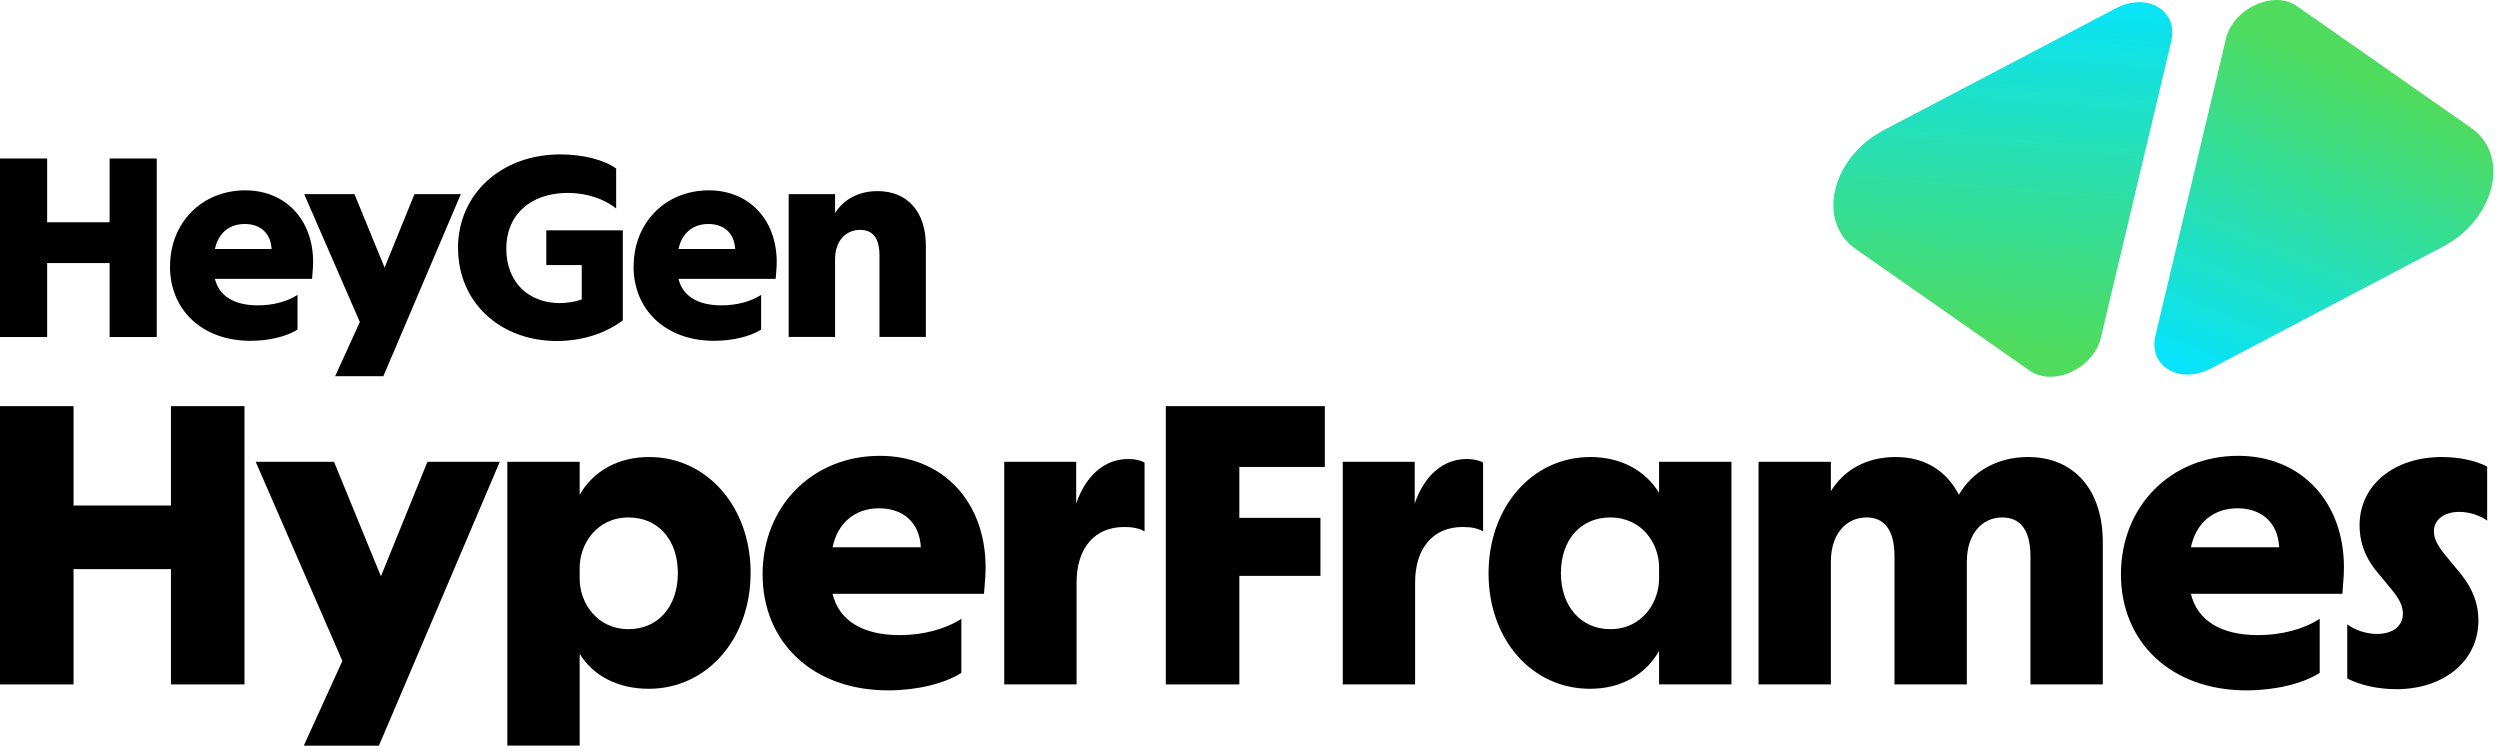
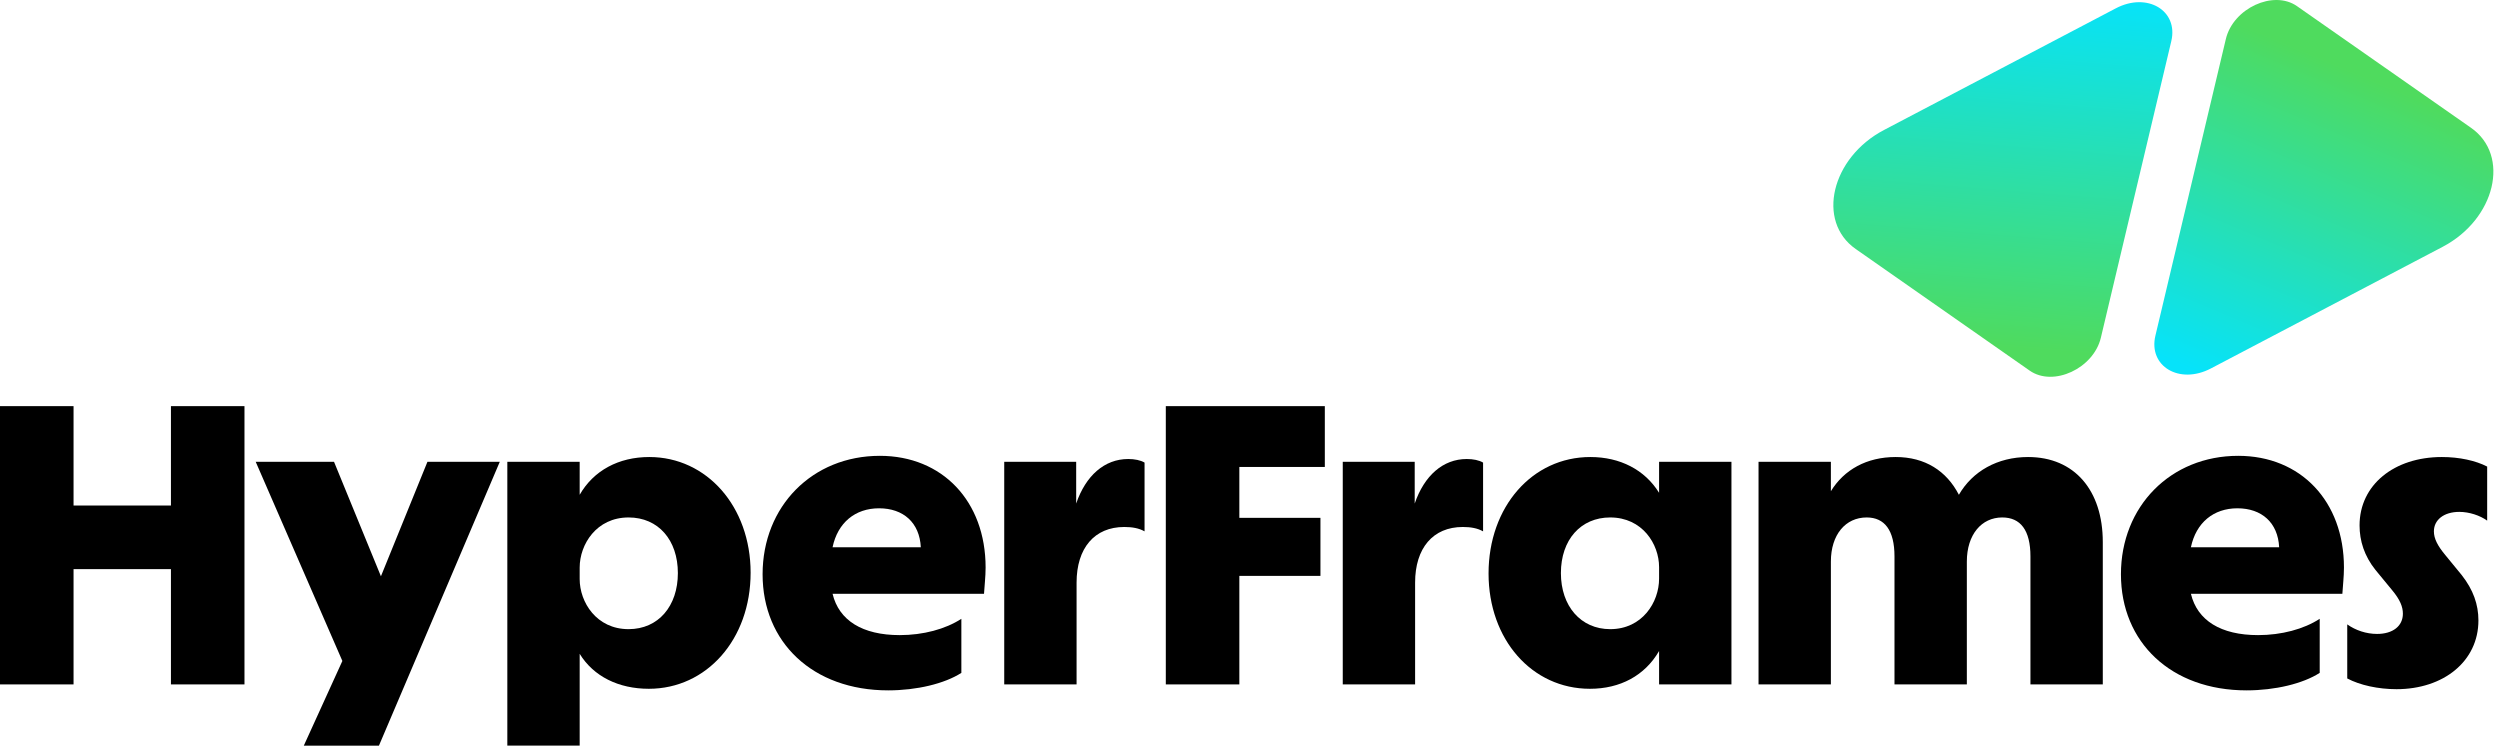
<svg xmlns="http://www.w3.org/2000/svg" width="263" height="79" viewBox="0 0 263 79" fill="none">
-   <path d="M0 16.674H4.96V23.384H11.53V16.674H16.49V35.454H11.53V27.674H4.96V35.454H0V16.674Z" fill="black" />
-   <path d="M17.89 28.014C17.89 23.424 21.24 20.024 25.8 20.024C30.01 20.024 32.94 23.084 32.94 27.564C32.94 28.204 32.86 28.824 32.83 29.334H22.61C23.04 31.134 24.62 32.124 27.14 32.124C28.72 32.124 30.22 31.724 31.3 31.024V34.674C30.17 35.394 28.3 35.854 26.36 35.854C21.26 35.854 17.88 32.604 17.88 28.024L17.89 28.014ZM28.57 26.194C28.49 24.534 27.39 23.564 25.75 23.564C24.11 23.564 22.96 24.534 22.61 26.194H28.57Z" fill="black" />
-   <path d="M37.85 33.864L32 20.424H37.29L40.46 28.154L43.6 20.424H48.48L40.33 39.574H35.26L37.86 33.864H37.85Z" fill="black" />
-   <path d="M48.18 26.114C48.18 20.424 52.71 16.244 58.94 16.244C61.3 16.244 63.53 16.804 64.82 17.724V21.934C63.56 20.914 61.68 20.294 59.75 20.294C55.78 20.294 53.26 22.624 53.26 26.144C53.26 29.664 55.57 31.884 58.89 31.884C59.64 31.884 60.5 31.754 61.2 31.504V27.884H57.47V24.234H65.52V33.704C63.67 35.094 61.2 35.874 58.6 35.874C52.54 35.874 48.19 31.744 48.19 26.114H48.18Z" fill="black" />
-   <path d="M66.66 28.014C66.66 23.424 70.01 20.024 74.57 20.024C78.78 20.024 81.71 23.084 81.71 27.564C81.71 28.204 81.63 28.824 81.6 29.334H71.38C71.81 31.134 73.39 32.124 75.91 32.124C77.49 32.124 78.99 31.724 80.07 31.024V34.674C78.94 35.394 77.07 35.854 75.13 35.854C70.03 35.854 66.65 32.604 66.65 28.024L66.66 28.014ZM77.34 26.194C77.26 24.534 76.16 23.564 74.52 23.564C72.88 23.564 71.73 24.534 71.38 26.194H77.34Z" fill="black" />
-   <path d="M82.969 20.424H87.849V22.414C88.759 20.964 90.349 20.104 92.329 20.104C95.499 20.104 97.399 22.334 97.399 25.814V35.444H92.519V26.864C92.519 25.044 91.819 24.184 90.479 24.184C88.949 24.184 87.849 25.364 87.849 27.264V35.444H82.969V20.424Z" fill="black" />
  <path d="M195.219 26.194L213.529 38.994C216.009 40.724 220.239 38.764 221.009 35.534L228.419 4.334C229.189 1.104 225.879 -0.856 222.589 0.874L198.199 13.674C192.649 16.584 191.059 23.284 195.219 26.194Z" fill="url(#paint0_linear_2204_3045)" />
  <path d="M256.97 25.964L232.58 38.764C229.28 40.494 225.98 38.534 226.75 35.304L234.16 4.104C234.93 0.874 239.16 -1.086 241.64 0.644L259.95 13.444C264.12 16.354 262.52 23.054 256.97 25.964Z" fill="url(#paint1_linear_2204_3045)" />
  <path d="M252.115 72.502C250.192 72.502 248.268 72.084 246.93 71.373V65.685C247.808 66.313 248.937 66.689 250.066 66.689C251.739 66.689 252.784 65.853 252.784 64.556C252.784 63.845 252.492 63.093 251.655 62.089L249.899 59.956C248.728 58.492 248.226 56.903 248.226 55.272C248.226 51.007 251.864 48.079 256.883 48.079C258.723 48.079 260.438 48.456 261.65 49.083V54.77C260.898 54.227 259.768 53.85 258.723 53.85C257.092 53.85 256.046 54.687 256.046 55.899C256.046 56.652 256.423 57.405 257.259 58.409L258.974 60.5C260.187 62.047 260.73 63.594 260.73 65.267C260.73 69.575 257.05 72.502 252.115 72.502Z" fill="black" />
  <path d="M236.338 72.627C228.392 72.627 223.123 67.567 223.123 60.416C223.123 53.264 228.351 47.953 235.46 47.953C242.026 47.953 246.584 52.721 246.584 59.705C246.584 60.708 246.459 61.67 246.417 62.465H230.483C231.152 65.267 233.62 66.814 237.551 66.814C240.018 66.814 242.36 66.187 244.033 65.099V70.787C242.277 71.916 239.349 72.627 236.338 72.627ZM230.483 57.572H239.767C239.642 54.979 237.927 53.473 235.376 53.473C232.867 53.473 231.027 54.979 230.483 57.572Z" fill="black" />
  <path d="M184.998 72V48.581H192.609V51.676C193.989 49.417 196.373 48.079 199.426 48.079C202.521 48.079 204.779 49.543 206.075 52.052C207.497 49.585 210.132 48.079 213.352 48.079C218.245 48.079 221.214 51.592 221.214 57.029V72H213.603V58.534C213.603 55.774 212.557 54.436 210.634 54.436C208.459 54.436 206.912 56.234 206.912 59.078V72H199.3V58.534C199.3 55.774 198.255 54.436 196.373 54.436C194.157 54.436 192.609 56.234 192.609 59.078V72H184.998Z" fill="black" />
  <path d="M167.26 72.46C161.154 72.46 156.596 67.275 156.596 60.332C156.596 53.307 161.196 48.079 167.302 48.079C170.438 48.079 173.031 49.417 174.536 51.843V48.581H182.148V72H174.536V68.487C173.031 71.08 170.438 72.46 167.26 72.46ZM169.393 66.187C172.78 66.187 174.536 63.343 174.536 60.876V59.663C174.536 57.238 172.78 54.436 169.393 54.436C166.298 54.436 164.207 56.778 164.207 60.291C164.207 63.762 166.298 66.187 169.393 66.187Z" fill="black" />
  <path d="M141.258 72V48.581H148.827V52.972C149.831 50.044 151.796 48.288 154.306 48.288C154.975 48.288 155.602 48.413 156.02 48.664V55.899C155.435 55.565 154.724 55.439 153.887 55.439C150.751 55.439 148.869 57.656 148.869 61.294V72H141.258Z" fill="black" />
  <path d="M122.643 72V42.726H139.371V49.124H130.379V54.477H138.911V60.583H130.379V72H122.643Z" fill="black" />
  <path d="M105.645 72V48.581H113.214V52.972C114.218 50.044 116.183 48.288 118.692 48.288C119.361 48.288 119.989 48.413 120.407 48.664V55.899C119.822 55.565 119.111 55.439 118.274 55.439C115.138 55.439 113.256 57.656 113.256 61.294V72H105.645Z" fill="black" />
  <path d="M93.44 72.627C85.494 72.627 80.225 67.567 80.225 60.416C80.225 53.264 85.452 47.953 92.561 47.953C99.127 47.953 103.686 52.721 103.686 59.705C103.686 60.708 103.56 61.67 103.518 62.465H87.585C88.254 65.267 90.721 66.814 94.653 66.814C97.12 66.814 99.462 66.187 101.135 65.099V70.787C99.378 71.916 96.451 72.627 93.44 72.627ZM87.585 57.572H96.869C96.743 54.979 95.029 53.473 92.478 53.473C89.969 53.473 88.129 54.979 87.585 57.572Z" fill="black" />
  <path d="M53.371 78.44V48.581H60.982V52.052C62.446 49.501 65.081 48.079 68.301 48.079C74.365 48.079 78.965 53.307 78.965 60.249C78.965 67.275 74.323 72.46 68.259 72.46C65.081 72.46 62.446 71.164 60.982 68.78V78.44H53.371ZM66.126 66.187C69.263 66.187 71.312 63.762 71.312 60.291C71.312 56.819 69.263 54.436 66.126 54.436C62.739 54.436 60.982 57.279 60.982 59.705V60.918C60.982 63.343 62.739 66.187 66.126 66.187Z" fill="black" />
  <path d="M31.961 78.441L36.017 69.533L26.9 48.581H35.139L40.074 60.625L44.967 48.581H52.578L39.865 78.441H31.961Z" fill="black" />
  <path d="M0 72V42.726H7.737V53.181H17.983V42.726H25.719V72H17.983V59.872H7.737V72H0Z" fill="black" />
  <defs>
    <linearGradient id="paint0_linear_2204_3045" x1="225.869" y1="-3.06048e-05" x2="222.845" y2="37.482" gradientUnits="userSpaceOnUse">
      <stop stop-color="#06E3FA" />
      <stop offset="1" stop-color="#4FDB5E" />
    </linearGradient>
    <linearGradient id="paint1_linear_2204_3045" x1="230.87" y1="39" x2="244.661" y2="6.303" gradientUnits="userSpaceOnUse">
      <stop stop-color="#06E3FA" />
      <stop offset="1" stop-color="#4FDB5E" />
    </linearGradient>
  </defs>
</svg>
